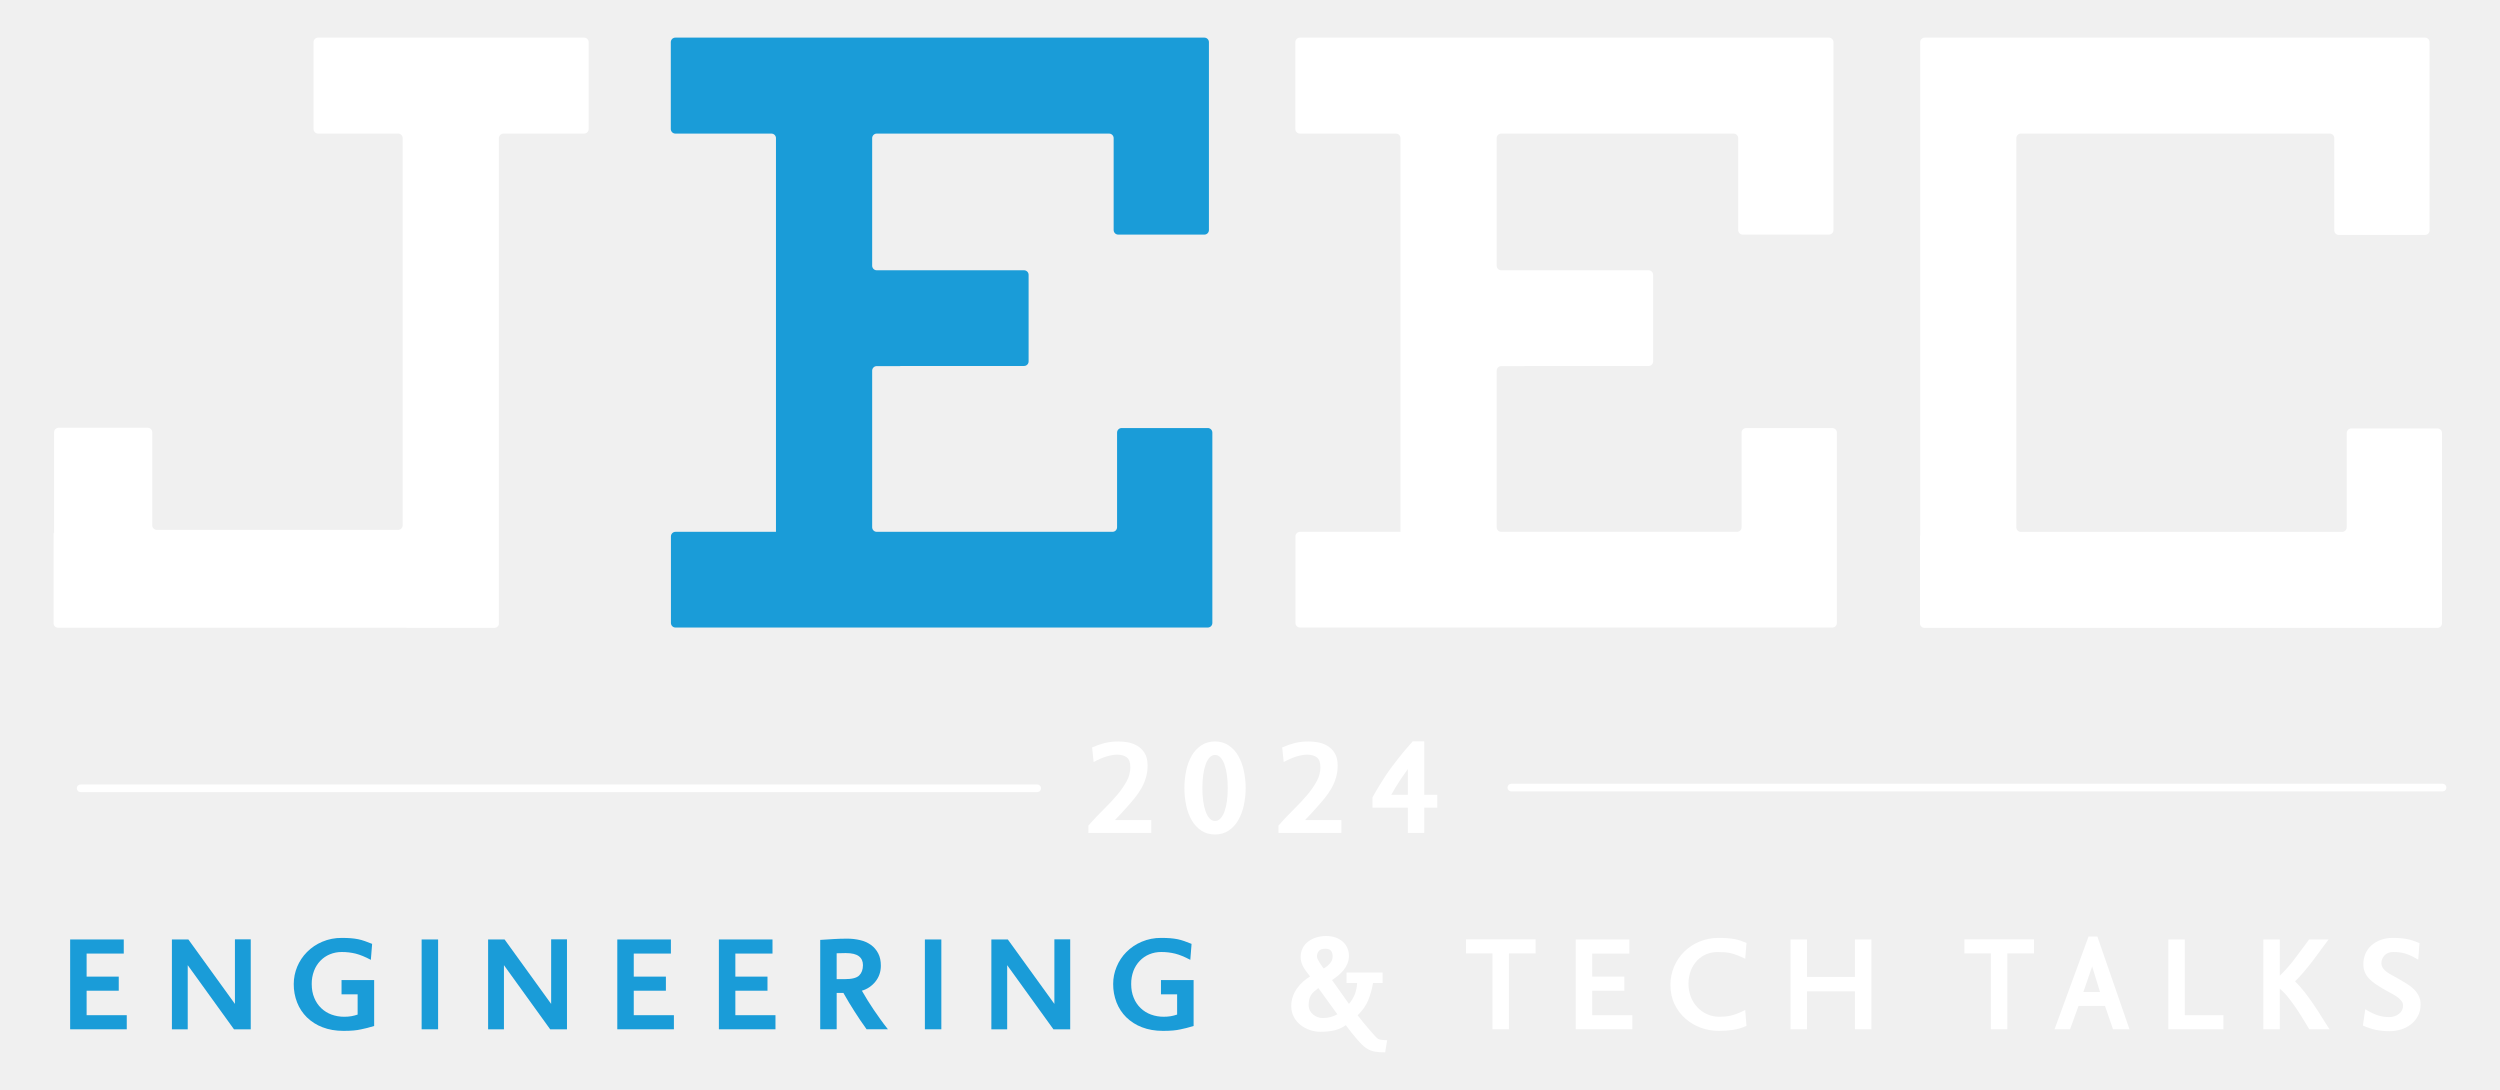
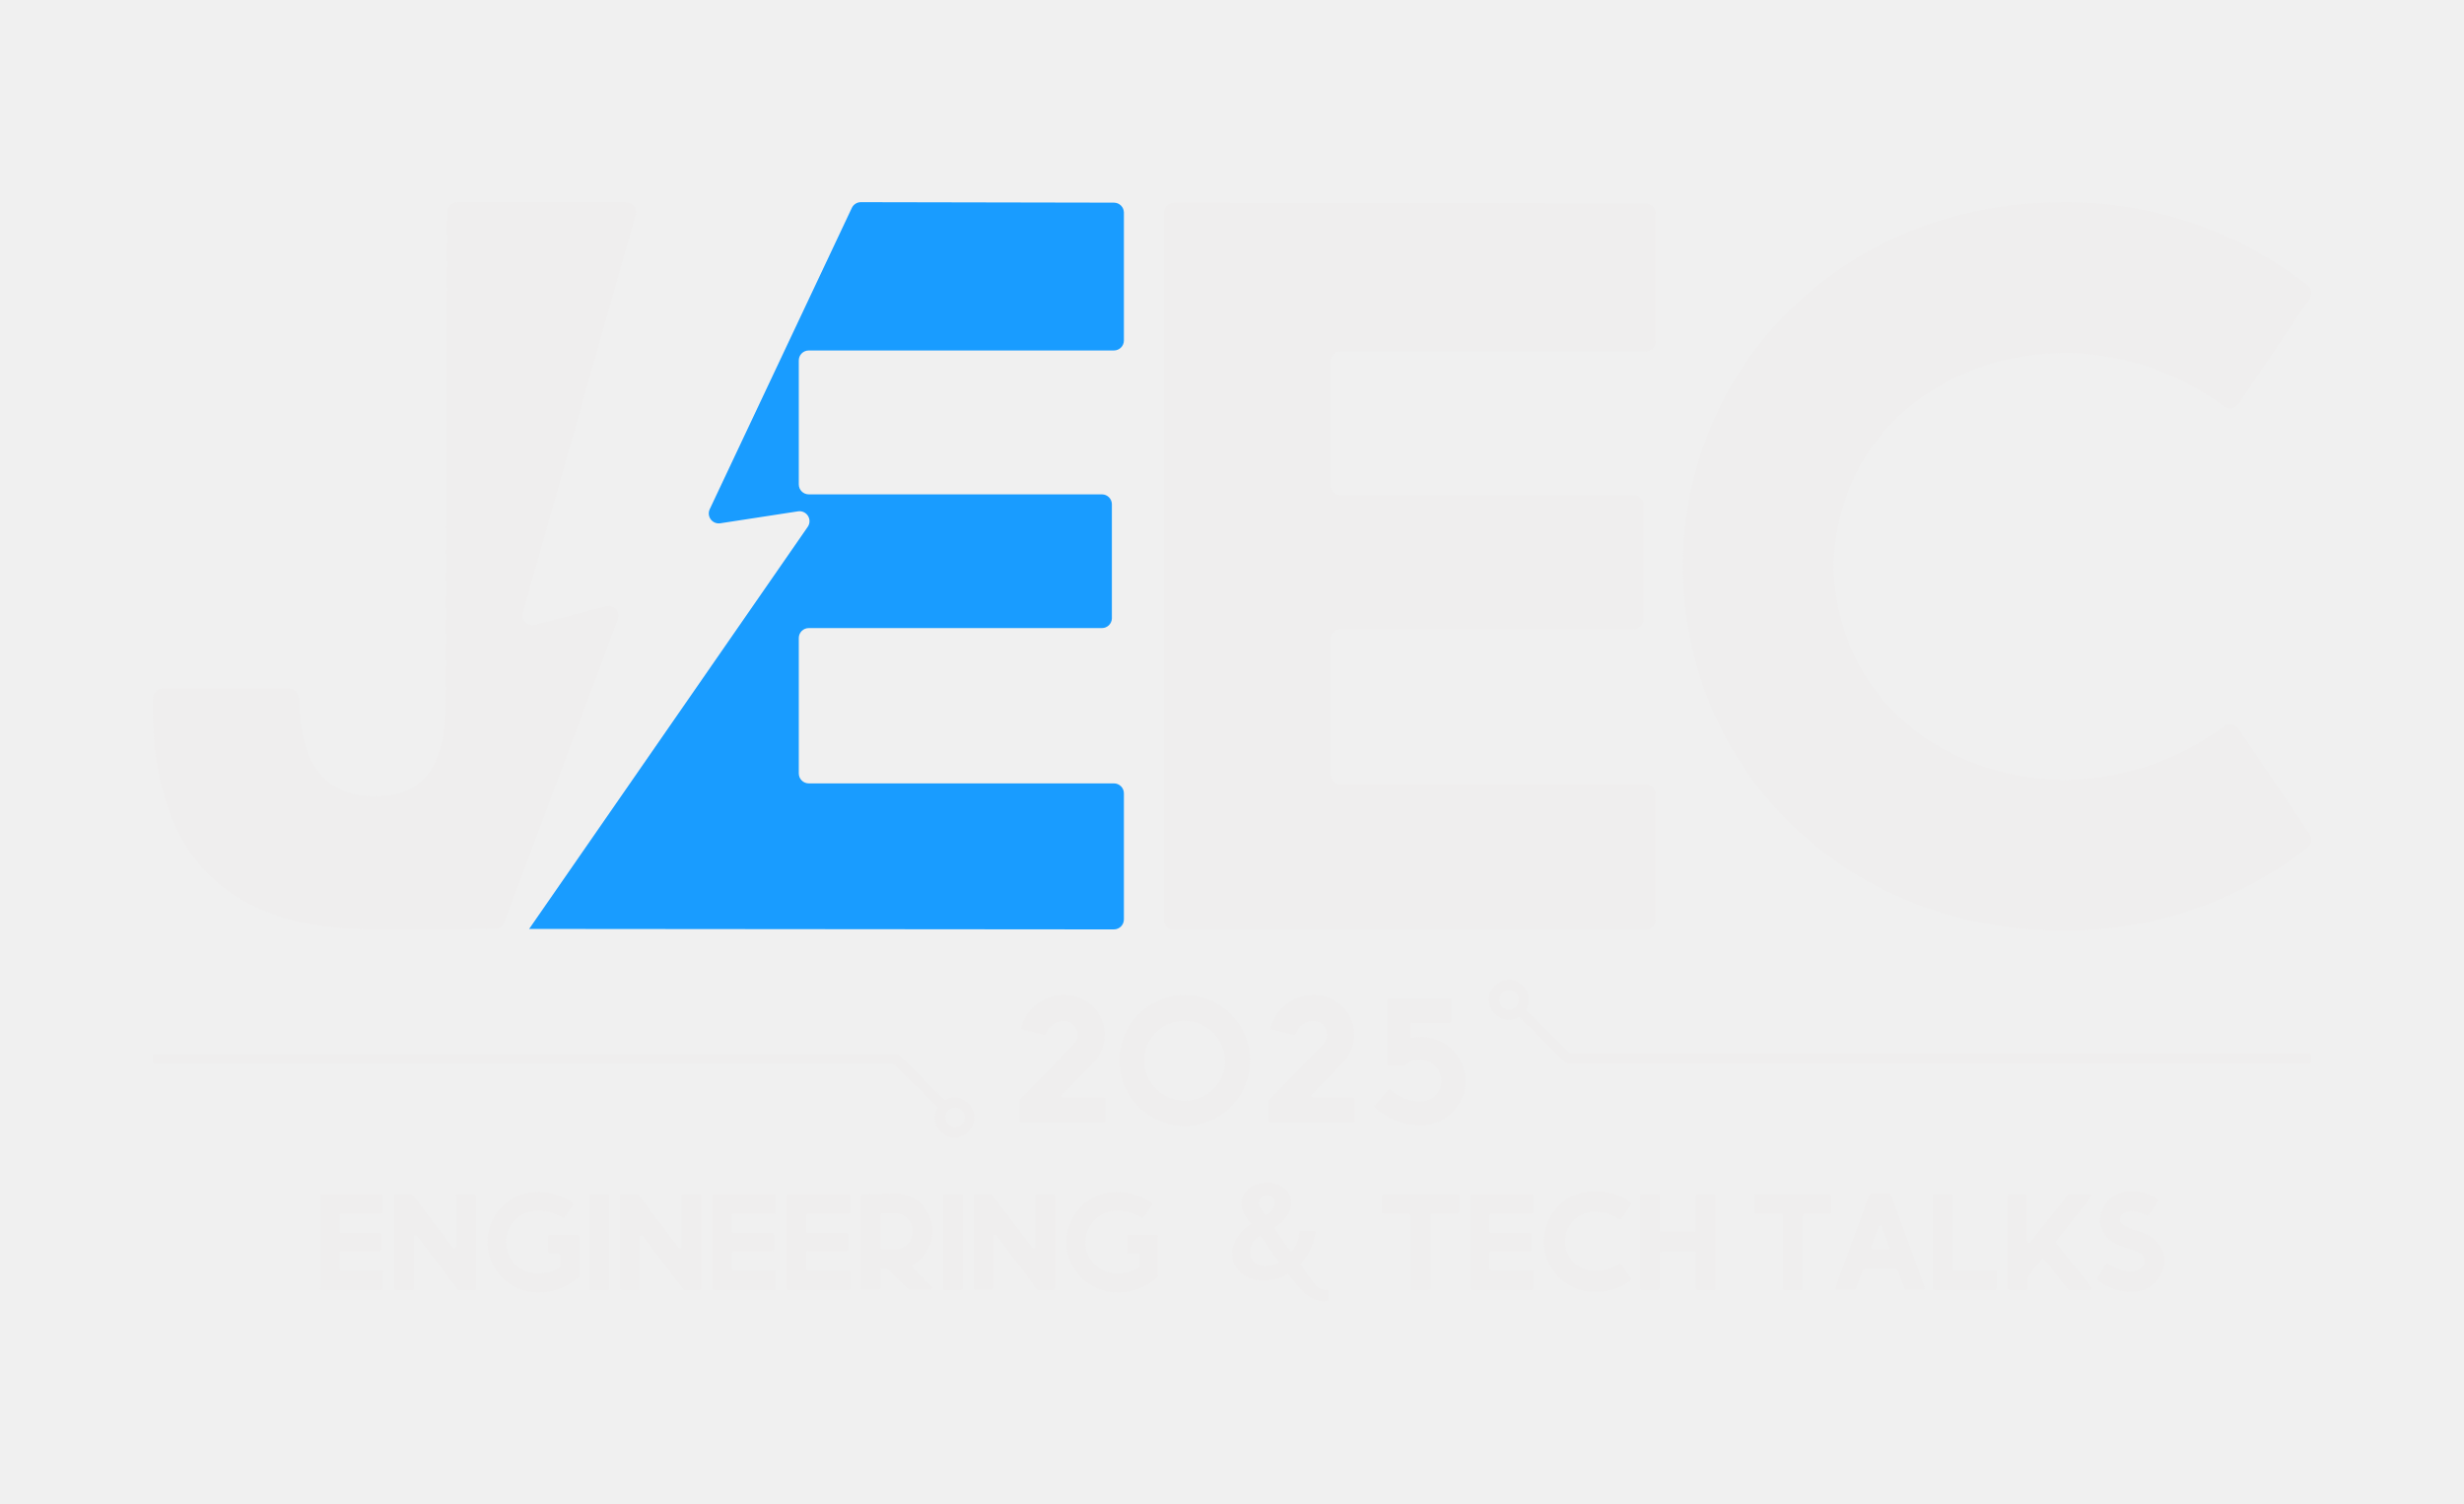
- <svg xmlns="http://www.w3.org/2000/svg" width="289" height="126" viewBox="0 0 289 126" fill="none">
-   <path d="M68.049 4.877V14.915C68.049 15.055 67.993 15.189 67.894 15.288C67.796 15.387 67.661 15.443 67.521 15.443H58.196C58.071 15.442 57.95 15.487 57.855 15.568C57.76 15.649 57.698 15.762 57.679 15.885C57.671 15.914 57.667 15.943 57.668 15.972V72.053C57.667 72.083 57.671 72.114 57.679 72.143C57.658 72.266 57.594 72.376 57.499 72.457C57.404 72.536 57.284 72.58 57.16 72.581H47.078C47.042 72.581 47.006 72.576 46.971 72.568H6.722C6.652 72.569 6.583 72.555 6.519 72.528C6.454 72.502 6.396 72.463 6.347 72.413C6.298 72.364 6.259 72.306 6.232 72.241C6.206 72.177 6.192 72.108 6.193 72.038V61.779C6.192 61.696 6.212 61.615 6.251 61.542V49.979C6.251 49.839 6.307 49.704 6.406 49.604C6.505 49.504 6.639 49.448 6.779 49.447H17.072C17.212 49.448 17.347 49.504 17.446 49.604C17.545 49.704 17.6 49.839 17.6 49.979V60.725C17.6 60.865 17.656 61 17.755 61.099C17.854 61.198 17.988 61.254 18.128 61.254H46.022C46.162 61.253 46.296 61.198 46.395 61.099C46.494 61 46.55 60.865 46.55 60.725V15.971C46.55 15.831 46.494 15.697 46.395 15.598C46.296 15.499 46.162 15.443 46.022 15.443H36.775C36.635 15.443 36.5 15.388 36.4 15.289C36.301 15.19 36.244 15.056 36.243 14.915V4.877C36.244 4.737 36.301 4.603 36.4 4.504C36.5 4.405 36.635 4.349 36.775 4.349H67.521C67.661 4.35 67.796 4.405 67.894 4.504C67.993 4.603 68.049 4.737 68.049 4.877Z" fill="white" />
-   <path d="M140.148 50.012V72.016C140.148 72.156 140.092 72.29 139.993 72.389C139.894 72.488 139.76 72.543 139.62 72.543H78.084C77.944 72.543 77.811 72.487 77.713 72.388C77.615 72.289 77.56 72.155 77.56 72.016V62.007C77.56 61.868 77.615 61.734 77.713 61.635C77.811 61.536 77.944 61.48 78.084 61.479H89.702V15.971C89.702 15.831 89.647 15.697 89.548 15.598C89.449 15.499 89.315 15.443 89.175 15.443H78.072C77.932 15.443 77.798 15.387 77.699 15.288C77.6 15.189 77.544 15.055 77.544 14.915V4.873C77.545 4.734 77.601 4.601 77.7 4.502C77.799 4.404 77.933 4.349 78.072 4.349H139.225C139.364 4.349 139.498 4.404 139.597 4.503C139.696 4.601 139.752 4.734 139.752 4.873V26.593C139.752 26.733 139.697 26.867 139.598 26.966C139.499 27.065 139.365 27.121 139.225 27.121H129.266C129.126 27.121 128.992 27.065 128.893 26.966C128.794 26.867 128.738 26.733 128.738 26.593V15.971C128.738 15.831 128.683 15.697 128.585 15.599C128.487 15.5 128.353 15.444 128.214 15.443H101.35C101.21 15.443 101.076 15.499 100.977 15.598C100.878 15.697 100.822 15.831 100.822 15.971V30.716C100.822 30.856 100.878 30.99 100.977 31.089C101.076 31.188 101.21 31.244 101.35 31.244H118.38C118.449 31.244 118.518 31.258 118.582 31.284C118.646 31.311 118.704 31.35 118.753 31.399C118.802 31.448 118.841 31.506 118.867 31.57C118.894 31.634 118.907 31.703 118.907 31.772V41.779C118.907 41.919 118.852 42.053 118.753 42.152C118.654 42.251 118.52 42.306 118.38 42.306H104.063V42.322H101.35C101.21 42.322 101.076 42.378 100.977 42.477C100.878 42.576 100.822 42.71 100.822 42.85V60.952C100.822 61.091 100.878 61.225 100.977 61.324C101.076 61.423 101.21 61.478 101.35 61.478H128.609C128.748 61.478 128.882 61.422 128.98 61.323C129.078 61.224 129.133 61.09 129.133 60.95V50.012C129.133 49.942 129.146 49.873 129.172 49.809C129.199 49.745 129.237 49.687 129.286 49.637C129.335 49.588 129.393 49.549 129.457 49.522C129.521 49.495 129.59 49.482 129.659 49.481H139.619C139.689 49.481 139.758 49.495 139.822 49.522C139.886 49.548 139.945 49.587 139.994 49.636C140.043 49.686 140.082 49.744 140.108 49.809C140.135 49.873 140.148 49.942 140.148 50.012Z" fill="#1A9CD8" />
-   <path d="M212.343 50.012V72.016C212.343 72.156 212.287 72.29 212.188 72.389C212.089 72.488 211.955 72.543 211.815 72.543H150.279C150.139 72.543 150.006 72.487 149.908 72.388C149.81 72.289 149.755 72.155 149.755 72.016V62.007C149.755 61.868 149.81 61.734 149.908 61.635C150.006 61.536 150.139 61.48 150.279 61.479H161.897V15.971C161.897 15.901 161.884 15.833 161.857 15.769C161.831 15.705 161.792 15.647 161.743 15.598C161.694 15.549 161.636 15.51 161.572 15.483C161.508 15.457 161.439 15.443 161.37 15.443H150.267C150.127 15.443 149.993 15.387 149.894 15.288C149.795 15.189 149.739 15.055 149.739 14.915V4.873C149.74 4.734 149.796 4.601 149.895 4.502C149.994 4.404 150.128 4.349 150.267 4.349H211.42C211.559 4.349 211.693 4.404 211.792 4.502C211.891 4.601 211.947 4.734 211.948 4.873V26.593C211.948 26.733 211.892 26.867 211.793 26.966C211.694 27.065 211.56 27.121 211.42 27.121H201.461C201.321 27.121 201.187 27.065 201.088 26.966C200.989 26.867 200.933 26.733 200.933 26.593V15.971C200.933 15.831 200.878 15.697 200.78 15.599C200.682 15.5 200.549 15.444 200.409 15.443H173.543C173.474 15.443 173.406 15.457 173.342 15.483C173.278 15.51 173.219 15.549 173.17 15.598C173.121 15.647 173.083 15.705 173.056 15.769C173.03 15.833 173.016 15.901 173.016 15.971V30.716C173.016 30.856 173.071 30.99 173.17 31.089C173.269 31.188 173.403 31.244 173.543 31.244H190.573C190.713 31.244 190.848 31.3 190.947 31.399C191.046 31.498 191.101 31.632 191.101 31.772V41.779C191.101 41.919 191.046 42.053 190.946 42.152C190.847 42.251 190.713 42.306 190.573 42.306H176.258V42.322H173.543C173.474 42.322 173.405 42.336 173.341 42.362C173.277 42.389 173.219 42.428 173.17 42.477C173.121 42.526 173.082 42.584 173.056 42.648C173.029 42.712 173.016 42.781 173.016 42.85V60.952C173.016 61.092 173.071 61.226 173.17 61.325C173.269 61.424 173.403 61.48 173.543 61.48H200.802C200.942 61.479 201.075 61.423 201.173 61.324C201.271 61.225 201.326 61.091 201.326 60.952V50.012C201.326 49.871 201.382 49.737 201.481 49.638C201.58 49.539 201.714 49.484 201.854 49.484H211.814C211.883 49.483 211.952 49.497 212.016 49.523C212.08 49.55 212.139 49.589 212.188 49.638C212.237 49.687 212.276 49.745 212.303 49.809C212.329 49.873 212.343 49.942 212.343 50.012Z" fill="white" />
-   <path d="M282.296 50.055V72.059C282.295 72.197 282.24 72.33 282.142 72.428C282.044 72.527 281.911 72.582 281.772 72.583H222.474C222.335 72.582 222.202 72.527 222.104 72.428C222.006 72.33 221.951 72.198 221.95 72.059V62.013C221.95 61.965 221.958 61.917 221.974 61.871V12.943C221.973 12.931 221.974 12.919 221.977 12.907V4.873C221.978 4.735 222.034 4.602 222.132 4.504C222.23 4.406 222.363 4.35 222.502 4.349H280.334C280.473 4.35 280.606 4.406 280.704 4.504C280.802 4.602 280.858 4.735 280.858 4.873V26.635C280.858 26.774 280.802 26.907 280.704 27.005C280.606 27.103 280.473 27.158 280.334 27.159H270.366C270.227 27.158 270.095 27.103 269.996 27.005C269.898 26.906 269.843 26.773 269.842 26.635V15.964C269.842 15.826 269.786 15.693 269.688 15.595C269.59 15.497 269.457 15.441 269.318 15.441H233.612C233.473 15.441 233.34 15.497 233.242 15.595C233.144 15.693 233.088 15.826 233.088 15.964V60.961C233.088 61.1 233.144 61.233 233.242 61.331C233.34 61.429 233.473 61.484 233.612 61.485H270.756C270.895 61.484 271.028 61.429 271.126 61.331C271.224 61.233 271.28 61.1 271.281 60.961V50.055C271.281 49.986 271.294 49.918 271.32 49.854C271.347 49.791 271.385 49.733 271.434 49.684C271.482 49.635 271.54 49.597 271.604 49.571C271.667 49.544 271.735 49.531 271.804 49.531H281.772C281.841 49.531 281.909 49.544 281.973 49.571C282.036 49.597 282.094 49.635 282.143 49.684C282.191 49.733 282.23 49.791 282.256 49.854C282.282 49.918 282.296 49.986 282.296 50.055Z" fill="white" />
-   <path d="M14.653 117.356V118.987H8.109V108.602H14.306V110.233H10.012V112.897H13.727V114.527H10.012V117.356H14.653Z" fill="#1A9CD8" />
-   <path d="M28.986 108.586V118.987H27.048L21.701 111.573V118.987H19.873V108.602H21.776L27.158 116.052V108.586H28.986Z" fill="#1A9CD8" />
-   <path d="M43.252 113.298V118.605C42.913 118.704 42.644 118.779 42.437 118.834C42.229 118.89 42.007 118.94 41.763 118.988C41.477 119.053 41.188 119.098 40.896 119.122C40.569 119.153 40.177 119.169 39.718 119.169C38.812 119.169 38.001 119.03 37.285 118.751C36.608 118.497 35.991 118.105 35.472 117.601C34.979 117.113 34.594 116.527 34.344 115.88C34.081 115.202 33.95 114.48 33.957 113.753C33.96 112.366 34.511 111.037 35.49 110.054C35.992 109.547 36.589 109.145 37.247 108.868C37.959 108.566 38.726 108.414 39.5 108.423C39.902 108.423 40.252 108.434 40.56 108.458C40.847 108.48 41.132 108.52 41.415 108.576C41.675 108.631 41.932 108.704 42.183 108.793C42.439 108.884 42.715 108.99 43.018 109.112L42.87 110.96C42.216 110.609 41.633 110.373 41.121 110.241C40.596 110.114 40.057 110.05 39.517 110.052C39.044 110.047 38.576 110.137 38.138 110.316C37.721 110.487 37.344 110.743 37.032 111.068C36.71 111.403 36.461 111.8 36.3 112.235C36.117 112.719 36.028 113.234 36.035 113.751C36.035 114.354 36.134 114.89 36.335 115.362C36.513 115.805 36.782 116.205 37.125 116.536C37.468 116.867 37.877 117.122 38.326 117.285C38.793 117.454 39.286 117.54 39.784 117.537C40.059 117.54 40.335 117.519 40.607 117.474C40.857 117.43 41.103 117.367 41.343 117.285V114.945H39.482V113.298H43.252Z" fill="#1A9CD8" />
-   <path d="M50.644 108.602H48.74V118.987H50.644V108.602Z" fill="#1A9CD8" />
-   <path d="M65.543 108.586V118.987H63.601L58.255 111.573V118.987H56.426V108.602H58.33L63.712 116.052V108.586H65.543Z" fill="#1A9CD8" />
-   <path d="M77.902 117.356V118.987H71.359V108.602H77.556V110.233H73.262V112.897H76.977V114.527H73.262V117.356H77.902Z" fill="#1A9CD8" />
-   <path d="M89.644 117.356V118.987H83.103V108.602H89.301V110.233H85.006V112.897H88.721V114.527H85.006V117.356H89.644Z" fill="#1A9CD8" />
-   <path d="M101.737 117.781C101.469 117.415 101.221 117.052 100.984 116.702C100.748 116.351 100.519 116.005 100.303 115.651C100.086 115.298 99.86 114.927 99.633 114.525C100.258 114.344 100.809 113.97 101.209 113.458C101.623 112.937 101.827 112.327 101.827 111.626C101.827 111.073 101.725 110.597 101.516 110.204C101.318 109.821 101.035 109.489 100.687 109.234C100.314 108.971 99.892 108.783 99.446 108.682C98.944 108.564 98.43 108.505 97.914 108.508C97.393 108.508 96.877 108.524 96.365 108.555C95.85 108.583 95.334 108.618 94.817 108.654V118.983H96.72V114.781H97.495C97.739 115.203 97.96 115.585 98.165 115.931C98.37 116.278 98.578 116.609 98.791 116.936C99.004 117.263 99.216 117.59 99.433 117.917C99.65 118.244 99.902 118.598 100.178 118.985H102.644C102.302 118.553 101.999 118.152 101.737 117.781ZM99.326 112.762C99.034 113.046 98.486 113.188 97.675 113.188H96.718V110.198L97.658 110.178H97.803C98.477 110.178 98.974 110.3 99.289 110.541C99.604 110.781 99.758 111.127 99.758 111.573C99.757 112.081 99.611 112.479 99.323 112.762H99.326Z" fill="#1A9CD8" />
-   <path d="M108.819 108.602H106.916V118.987H108.819V108.602Z" fill="#1A9CD8" />
-   <path d="M123.715 108.586V118.987H121.776L116.43 111.573V118.987H114.602V108.602H116.505L121.886 116.052V108.586H123.715Z" fill="#1A9CD8" />
-   <path d="M137.981 113.298V118.605C137.642 118.704 137.373 118.779 137.165 118.834C136.958 118.89 136.736 118.94 136.492 118.988C136.206 119.053 135.917 119.098 135.625 119.122C135.298 119.153 134.906 119.169 134.447 119.169C133.541 119.169 132.73 119.03 132.014 118.751C131.337 118.497 130.72 118.105 130.201 117.601C129.707 117.113 129.322 116.527 129.071 115.88C128.808 115.202 128.677 114.48 128.683 113.752C128.681 113.068 128.816 112.39 129.082 111.759C129.343 111.122 129.727 110.542 130.212 110.053C130.717 109.548 131.315 109.145 131.973 108.867C132.686 108.565 133.453 108.414 134.227 108.422C134.628 108.422 134.979 108.434 135.286 108.458C135.573 108.48 135.859 108.519 136.141 108.576C136.402 108.631 136.659 108.703 136.91 108.793C137.166 108.883 137.442 108.989 137.745 109.112L137.599 110.959C136.945 110.609 136.362 110.372 135.85 110.241C135.325 110.113 134.787 110.05 134.246 110.052C133.774 110.047 133.305 110.136 132.867 110.315C132.45 110.486 132.074 110.742 131.762 111.068C131.44 111.403 131.189 111.8 131.025 112.234C130.846 112.719 130.758 113.234 130.765 113.751C130.765 114.353 130.863 114.889 131.064 115.362C131.242 115.805 131.512 116.205 131.856 116.536C132.199 116.867 132.609 117.122 133.058 117.284C133.525 117.454 134.019 117.539 134.516 117.536C134.791 117.539 135.067 117.518 135.339 117.473C135.589 117.429 135.835 117.366 136.075 117.284V114.944H134.208V113.297L137.981 113.298Z" fill="#1A9CD8" />
-   <path d="M160.125 121.65C159.884 121.65 159.666 121.644 159.473 121.632C159.294 121.622 159.115 121.6 158.939 121.569C158.778 121.539 158.621 121.497 158.467 121.442C158.298 121.379 158.137 121.296 157.987 121.197C157.799 121.078 157.626 120.939 157.47 120.78C157.271 120.587 157.065 120.366 156.854 120.117C156.643 119.868 156.426 119.606 156.202 119.329C155.978 119.051 155.77 118.779 155.576 118.513C155.154 118.811 154.677 119.02 154.172 119.13C153.668 119.229 153.155 119.277 152.64 119.274C152.221 119.275 151.804 119.204 151.408 119.066C151.018 118.932 150.653 118.733 150.33 118.477C150.01 118.224 149.747 117.906 149.56 117.543C149.363 117.16 149.263 116.733 149.27 116.302C149.266 115.916 149.33 115.533 149.46 115.17C149.58 114.838 149.745 114.524 149.949 114.237C150.149 113.958 150.38 113.702 150.638 113.475C150.889 113.253 151.159 113.052 151.444 112.877C151.252 112.635 151.089 112.421 150.956 112.234C150.831 112.061 150.719 111.879 150.62 111.691C150.534 111.527 150.467 111.353 150.42 111.174C150.377 110.996 150.356 110.813 150.357 110.63C150.351 110.272 150.431 109.918 150.592 109.598C150.747 109.299 150.967 109.038 151.236 108.836C151.52 108.625 151.838 108.466 152.176 108.365C152.538 108.256 152.913 108.201 153.291 108.202C153.673 108.196 154.053 108.257 154.414 108.383C154.722 108.493 155.005 108.662 155.248 108.881C155.472 109.084 155.648 109.335 155.765 109.614C155.879 109.89 155.937 110.186 155.937 110.484C155.94 110.795 155.881 111.102 155.765 111.39C155.652 111.665 155.499 111.921 155.311 112.151C155.122 112.383 154.909 112.596 154.677 112.785C154.455 112.969 154.222 113.138 153.98 113.293L155.937 116.047C156.226 115.713 156.459 115.334 156.626 114.924C156.778 114.511 156.864 114.077 156.88 113.637H155.663V112.421H159.832V113.637H158.726C158.608 114.32 158.42 114.988 158.164 115.631C157.922 116.223 157.516 116.803 156.948 117.37C157.129 117.612 157.343 117.884 157.591 118.186C157.838 118.488 158.08 118.775 158.315 119.047C158.552 119.318 158.76 119.553 158.941 119.753C159.121 119.953 159.248 120.071 159.322 120.106C159.415 120.144 159.512 120.172 159.612 120.188C159.857 120.228 160.106 120.249 160.355 120.251L160.125 121.65ZM152.405 114.222C152.212 114.367 152.046 114.499 151.908 114.62C151.774 114.735 151.658 114.87 151.564 115.019C151.469 115.173 151.399 115.341 151.355 115.517C151.303 115.734 151.279 115.957 151.282 116.18C151.279 116.396 151.326 116.61 151.418 116.805C151.506 116.988 151.633 117.149 151.79 117.276C151.946 117.402 152.12 117.503 152.306 117.575C152.494 117.648 152.694 117.686 152.896 117.686C153.492 117.694 154.08 117.544 154.599 117.251L152.405 114.222ZM154.054 110.561C154.054 110.284 153.991 110.066 153.864 109.909C153.737 109.751 153.516 109.673 153.2 109.673C152.85 109.673 152.602 109.761 152.458 109.936C152.31 110.117 152.233 110.346 152.241 110.579C152.248 110.69 152.278 110.798 152.331 110.896C152.395 111.031 152.468 111.161 152.549 111.286C152.633 111.419 152.717 111.546 152.802 111.666C152.886 111.788 152.959 111.884 153.02 111.957C153.291 111.807 153.533 111.611 153.736 111.377C153.94 111.154 154.054 110.863 154.054 110.56V110.561Z" fill="white" />
-   <path d="M174.436 110.216V118.986H172.533V110.216H169.47V108.583H177.516V110.213L174.436 110.216Z" fill="white" />
-   <path d="M182.156 118.986V108.603H188.354V110.234H184.059V112.898H187.774V114.529H184.059V117.356H188.699V118.986H182.156Z" fill="white" />
-   <path d="M201.893 118.589C201.409 118.812 200.897 118.968 200.37 119.052C199.8 119.135 199.225 119.174 198.649 119.169C197.966 119.168 197.288 119.049 196.646 118.816C195.995 118.585 195.393 118.235 194.869 117.783C194.336 117.319 193.901 116.752 193.592 116.116C193.266 115.458 193.103 114.699 193.103 113.841C193.098 113.116 193.243 112.397 193.529 111.731C193.803 111.086 194.2 110.501 194.698 110.009C195.206 109.511 195.807 109.116 196.467 108.848C197.171 108.56 197.926 108.415 198.687 108.422C199.086 108.422 199.43 108.434 199.72 108.459C200.01 108.483 200.273 108.516 200.508 108.558C200.738 108.599 200.966 108.657 201.188 108.73C201.406 108.803 201.641 108.893 201.895 109.002L201.749 110.832C201.424 110.675 201.131 110.546 200.871 110.445C200.626 110.348 200.375 110.266 200.119 110.201C199.878 110.141 199.632 110.101 199.385 110.083C199.137 110.065 198.862 110.056 198.56 110.056C198.122 110.053 197.688 110.134 197.281 110.296C196.879 110.458 196.515 110.701 196.212 111.012C195.891 111.347 195.638 111.741 195.469 112.173C195.094 113.169 195.094 114.267 195.469 115.262C195.645 115.71 195.906 116.12 196.239 116.468C196.561 116.803 196.946 117.07 197.372 117.256C197.809 117.445 198.282 117.541 198.758 117.537C198.987 117.537 199.211 117.528 199.429 117.51C199.655 117.49 199.879 117.453 200.1 117.399C200.352 117.338 200.601 117.259 200.843 117.164C201.108 117.061 201.41 116.925 201.748 116.756L201.893 118.589Z" fill="white" />
-   <path d="M214.433 118.986V114.601H208.888V118.986H206.985V108.603H208.888V112.934H214.433V108.603H216.336V118.986H214.433Z" fill="white" />
-   <path d="M232.049 110.216V118.986H230.146V110.216H227.084V108.583H235.13V110.213L232.049 110.216Z" fill="white" />
-   <path d="M244.264 118.986L243.339 116.287H240.277L239.298 118.986H237.504L241.437 108.261H242.455L246.17 118.986H244.264ZM241.854 111.72L240.839 114.673H242.76L241.854 111.72Z" fill="white" />
-   <path d="M250.662 118.986V108.603H252.565V117.356H257.023V118.986H250.662Z" fill="white" />
-   <path d="M266.954 118.986C266.797 118.733 266.594 118.398 266.346 117.981C266.097 117.563 265.823 117.129 265.521 116.676C265.219 116.223 264.898 115.782 264.56 115.353C264.261 114.965 263.921 114.61 263.546 114.293V118.986H261.643V108.603H263.546V112.789C264.203 112.155 264.807 111.467 265.349 110.732C265.899 109.989 266.427 109.279 266.935 108.603H269.182C268.928 108.929 268.65 109.304 268.348 109.726C268.047 110.149 267.728 110.581 267.391 111.022C267.053 111.465 266.706 111.896 266.349 112.318C266.021 112.71 265.673 113.085 265.307 113.441C265.711 113.837 266.086 114.261 266.43 114.709C266.805 115.193 267.165 115.691 267.509 116.202C267.854 116.713 268.177 117.215 268.478 117.706C268.78 118.195 269.052 118.621 269.294 118.984L266.954 118.986Z" fill="white" />
-   <path d="M279.822 116.105C279.822 116.625 279.716 117.078 279.504 117.464C279.301 117.842 279.02 118.172 278.68 118.433C278.338 118.695 277.951 118.892 277.538 119.014C277.127 119.139 276.699 119.203 276.269 119.204C275.734 119.209 275.2 119.161 274.674 119.059C274.15 118.945 273.64 118.775 273.152 118.552L273.424 116.667C273.726 116.848 273.995 116.996 274.23 117.109C274.447 117.217 274.671 117.307 274.901 117.381C275.105 117.446 275.314 117.494 275.526 117.526C275.748 117.558 275.972 117.573 276.197 117.572C276.603 117.581 277 117.45 277.32 117.199C277.469 117.09 277.59 116.947 277.672 116.781C277.754 116.616 277.795 116.433 277.792 116.249C277.793 116.048 277.726 115.853 277.602 115.696C277.454 115.514 277.28 115.355 277.085 115.225C276.847 115.062 276.599 114.914 276.342 114.782C276.066 114.638 275.78 114.481 275.49 114.311C275.127 114.094 274.807 113.888 274.529 113.695C274.267 113.515 274.027 113.306 273.814 113.07C273.406 112.63 273.187 112.048 273.205 111.448C273.202 111.04 273.282 110.637 273.441 110.261C273.596 109.896 273.828 109.568 274.121 109.301C274.435 109.018 274.801 108.799 275.199 108.657C275.652 108.495 276.131 108.415 276.612 108.422C276.95 108.422 277.252 108.434 277.519 108.458C277.784 108.482 278.032 108.513 278.262 108.558C278.493 108.6 278.72 108.661 278.941 108.739C279.165 108.818 279.415 108.911 279.693 109.02L279.548 110.941C279.222 110.747 278.935 110.593 278.688 110.479C278.462 110.372 278.229 110.284 277.99 110.216C277.782 110.157 277.57 110.115 277.356 110.089C277.133 110.064 276.909 110.052 276.685 110.053C276.226 110.053 275.879 110.185 275.643 110.451C275.417 110.692 275.291 111.009 275.29 111.339C275.288 111.551 275.354 111.757 275.479 111.928C275.61 112.107 275.769 112.263 275.951 112.39C276.142 112.525 276.342 112.646 276.549 112.753C276.761 112.863 276.957 112.972 277.138 113.079L277.428 113.245C277.718 113.414 278.008 113.589 278.298 113.77C278.577 113.943 278.835 114.147 279.068 114.378C279.29 114.6 279.474 114.857 279.612 115.14C279.755 115.441 279.827 115.771 279.822 116.105Z" fill="white" />
-   <path d="M9.318 91.569C9.201 91.569 9.089 91.523 9.006 91.44C8.923 91.357 8.876 91.244 8.876 91.127C8.876 91.01 8.923 90.897 9.006 90.814C9.089 90.731 9.201 90.685 9.318 90.685H119.897C120.014 90.685 120.127 90.731 120.21 90.814C120.293 90.897 120.339 91.01 120.339 91.127C120.339 91.244 120.293 91.357 120.21 91.44C120.127 91.523 120.014 91.569 119.897 91.569H9.318Z" fill="white" />
-   <path d="M174.709 91.487C174.592 91.487 174.479 91.441 174.396 91.358C174.313 91.275 174.267 91.162 174.267 91.045C174.267 90.928 174.313 90.815 174.396 90.732C174.479 90.649 174.592 90.603 174.709 90.603H282.362C282.479 90.603 282.592 90.649 282.675 90.732C282.758 90.815 282.805 90.928 282.805 91.045C282.805 91.162 282.758 91.275 282.675 91.358C282.592 91.441 282.479 91.487 282.362 91.487H174.709Z" fill="white" />
-   <path d="M125.817 96.286V95.433C126.404 94.77 126.987 94.153 127.567 93.584C128.147 93.014 128.672 92.452 129.141 91.897C129.562 91.404 129.933 90.869 130.247 90.302C130.52 89.807 130.664 89.252 130.667 88.688C130.667 88.144 130.53 87.766 130.257 87.554C129.983 87.343 129.605 87.237 129.123 87.237C128.81 87.237 128.428 87.3 127.979 87.427C127.529 87.554 127.011 87.775 126.425 88.091L126.248 86.404C126.716 86.196 127.2 86.026 127.695 85.896C128.233 85.768 128.785 85.707 129.338 85.715C129.688 85.719 130.038 85.752 130.383 85.815C130.766 85.881 131.134 86.016 131.469 86.214C131.816 86.422 132.108 86.712 132.319 87.057C132.547 87.42 132.661 87.897 132.661 88.49C132.665 88.968 132.599 89.445 132.465 89.904C132.337 90.334 132.16 90.748 131.937 91.138C131.708 91.536 131.446 91.915 131.156 92.271C130.856 92.639 130.536 93.011 130.197 93.386C130.002 93.603 129.797 93.83 129.582 94.066C129.367 94.302 129.135 94.546 128.885 94.799H133.087V96.286H125.817Z" fill="white" />
-   <path d="M143.999 91.099C144 91.773 143.928 92.445 143.784 93.103C143.657 93.704 143.44 94.282 143.138 94.817C142.867 95.296 142.488 95.705 142.033 96.014C141.583 96.316 141.058 96.467 140.459 96.467C139.846 96.467 139.315 96.316 138.865 96.014C138.409 95.705 138.031 95.296 137.76 94.817C137.458 94.283 137.244 93.704 137.124 93.103C136.986 92.444 136.917 91.772 136.919 91.099C136.917 90.423 136.986 89.749 137.124 89.086C137.243 88.482 137.457 87.9 137.76 87.364C138.031 86.885 138.41 86.475 138.865 86.167C139.315 85.865 139.846 85.714 140.459 85.713C141.058 85.713 141.583 85.864 142.033 86.167C142.488 86.475 142.867 86.885 143.138 87.364C143.441 87.901 143.658 88.482 143.784 89.086C143.928 89.748 144 90.422 143.999 91.099ZM141.926 91.099C141.929 90.59 141.896 90.081 141.829 89.576C141.777 89.162 141.682 88.754 141.545 88.36C141.421 88.022 141.268 87.756 141.085 87.562C140.903 87.369 140.695 87.272 140.46 87.272C140.226 87.272 140.017 87.369 139.834 87.562C139.651 87.756 139.498 88.022 139.375 88.36C139.238 88.754 139.143 89.162 139.092 89.576C139.024 90.081 138.992 90.59 138.994 91.099C138.991 91.606 139.024 92.112 139.092 92.614C139.144 93.024 139.239 93.429 139.375 93.819C139.498 94.158 139.651 94.424 139.834 94.617C140.017 94.811 140.226 94.907 140.46 94.907C140.695 94.907 140.903 94.811 141.085 94.617C141.268 94.424 141.422 94.158 141.547 93.821C141.684 93.43 141.779 93.026 141.831 92.615C141.898 92.113 141.93 91.606 141.926 91.099Z" fill="white" />
-   <path d="M147.791 96.286V95.433C148.377 94.77 148.96 94.153 149.541 93.584C150.121 93.014 150.645 92.452 151.113 91.897C151.534 91.404 151.905 90.869 152.218 90.302C152.492 89.808 152.637 89.252 152.639 88.688C152.639 88.144 152.502 87.766 152.228 87.554C151.955 87.343 151.577 87.237 151.094 87.237C150.781 87.237 150.4 87.3 149.951 87.427C149.502 87.554 148.984 87.775 148.397 88.091L148.221 86.404C148.688 86.196 149.172 86.026 149.667 85.896C150.205 85.768 150.757 85.707 151.309 85.715C151.66 85.719 152.01 85.752 152.356 85.815C152.738 85.881 153.106 86.016 153.44 86.214C153.788 86.422 154.08 86.712 154.291 87.057C154.519 87.42 154.633 87.897 154.633 88.49C154.637 88.968 154.571 89.445 154.437 89.904C154.309 90.334 154.132 90.748 153.91 91.138C153.68 91.536 153.418 91.915 153.127 92.271C152.828 92.639 152.509 93.011 152.17 93.386C151.974 93.603 151.769 93.83 151.554 94.066C151.339 94.302 151.108 94.547 150.86 94.8H155.062V96.287L147.791 96.286Z" fill="white" />
-   <path d="M164.643 93.366V96.286H162.747V93.366H158.661V92.169C158.752 92 158.875 91.782 159.032 91.516L159.579 90.609C159.775 90.283 159.99 89.945 160.225 89.594C160.459 89.244 160.7 88.905 160.948 88.579C161.521 87.817 162.003 87.206 162.394 86.747C162.785 86.288 163.092 85.938 163.313 85.697H164.643V91.88H166.148V93.367L164.643 93.366ZM162.747 88.905C162.395 89.389 162.059 89.876 161.74 90.365C161.42 90.855 161.117 91.359 160.831 91.879H162.747V88.905Z" fill="white" />
+ <svg xmlns="http://www.w3.org/2000/svg" viewBox="0 0 358.56 218.77">
+   <defs>
+     <style>.cls-1{fill:#efeeee;}.cls-2{fill:#199cff;isolation:isolate;}</style>
+   </defs>
+   <g id="Date_dark">
+     <path class="cls-1" d="M91.1,29.42H66.53a1.45,1.45,0,0,0-1.45,1.45l-.17,68.8c0,6.85-.1,16.22-10.32,16.22-9.48,0-10.93-8-11.08-14.29a1.45,1.45,0,0,0-1.45-1.41H23.7a1.47,1.47,0,0,0-1.46,1.47c-.27,18.87,7.07,33.61,32.16,33.59,2.24,0,12.74,0,17.64-.05a1.46,1.46,0,0,0,1.33-.95L89.9,90.14a1.45,1.45,0,0,0-1.73-1.91L77.86,90.94a1.45,1.45,0,0,1-1.77-1.8L92.5,31.27A1.46,1.46,0,0,0,91.1,29.42Z" />
+     <path class="cls-2" d="M162.09,135.25a1.46,1.46,0,0,0,1.46-1.46v-18.3A1.45,1.45,0,0,0,162.1,114H117.69a1.45,1.45,0,0,1-1.45-1.45V92.85a1.45,1.45,0,0,1,1.45-1.45h42.66A1.45,1.45,0,0,0,161.8,90V73.39a1.45,1.45,0,0,0-1.45-1.45H117.69a1.45,1.45,0,0,1-1.45-1.45v-18A1.45,1.45,0,0,1,117.69,51H162.1a1.45,1.45,0,0,0,1.45-1.45V30.94a1.45,1.45,0,0,0-1.45-1.45l-36.83-.07a1.46,1.46,0,0,0-1.31.83L103.28,74.1a1.45,1.45,0,0,0,1.53,2.05l11.32-1.74a1.45,1.45,0,0,1,1.41,2.26L77,135.18" />
+     <path class="cls-1" d="M336.08,43.48,325.74,58.8a1.46,1.46,0,0,1-2.06.36,39.84,39.84,0,0,0-23.39-7.82c-16.64.22-32.76,10.95-33.5,31v.16c.74,20,16.86,30.78,33.5,31a39.91,39.91,0,0,0,23.39-7.82,1.44,1.44,0,0,1,2.05.35l10.35,15.33a1.45,1.45,0,0,1-.3,2,57.15,57.15,0,0,1-35.53,12.07c-32.44,0-55.35-24.25-55.35-53s22.91-53,55.35-53a57.09,57.09,0,0,1,35.53,12.07A1.45,1.45,0,0,1,336.08,43.48Z" />
+     <path class="cls-1" d="M240.93,49.69V31.05a1.45,1.45,0,0,0-1.45-1.45l-68.64-.1A1.45,1.45,0,0,0,169.38,31V133.88a1.45,1.45,0,0,0,1.45,1.45l68.65,0a1.45,1.45,0,0,0,1.45-1.45V115.6a1.45,1.45,0,0,0-1.45-1.45H195.07a1.45,1.45,0,0,1-1.45-1.45V93a1.45,1.45,0,0,1,1.45-1.45h42.66a1.45,1.45,0,0,0,1.45-1.45V73.5a1.45,1.45,0,0,0-1.45-1.45H195.07a1.45,1.45,0,0,1-1.45-1.45v-18a1.45,1.45,0,0,1,1.45-1.45h44.41A1.45,1.45,0,0,0,240.93,49.69Z" />
+     <path class="cls-1" d="M159.08,154.65l-4.51,4.64a.25.25,0,0,0,.18.43h5.84a.25.25,0,0,1,.25.25v3.09a.25.25,0,0,1-.25.25h-12a.25.25,0,0,1-.25-.25v-2.88a.28.28,0,0,1,.07-.17l7.87-8.1a2,2,0,0,0-1.5-3.35,2.69,2.69,0,0,0-2.52,1.88.25.25,0,0,1-.29.17l-3.17-.79a.26.26,0,0,1-.18-.33,6.29,6.29,0,0,1,6.11-4.67A5.77,5.77,0,0,1,159.08,154.65Z" />
+     <path class="cls-1" d="M181.91,154.29a9.51,9.51,0,1,1-9.51-9.47A9.49,9.49,0,0,1,181.91,154.29Zm-15.27-1.36a5.93,5.93,0,0,0,7.12,7.11,5.85,5.85,0,0,0,4.4-4.4,5.92,5.92,0,0,0-11.52-2.71Z" />
+     <path class="cls-1" d="M195.39,154.65l-4.52,4.65a.25.25,0,0,0,.18.42h5.85a.25.25,0,0,1,.25.25v3.09a.25.25,0,0,1-.25.25h-12a.25.25,0,0,1-.25-.25v-2.88a.28.28,0,0,1,.07-.17l7.87-8.1a2,2,0,0,0-1.5-3.35,2.69,2.69,0,0,0-2.52,1.88.25.25,0,0,1-.29.17l-3.17-.79a.26.26,0,0,1-.18-.33,6.28,6.28,0,0,1,6.1-4.67A5.77,5.77,0,0,1,195.39,154.65Z" />
+     <path class="cls-1" d="M211.2,145.5v3.11a.25.25,0,0,1-.25.24h-5.49a.25.25,0,0,0-.24.25v2a5.57,5.57,0,0,1,1.23-.19,6.41,6.41,0,1,1,.07,12.8,9.33,9.33,0,0,1-6.44-2.53.24.24,0,0,1,0-.34L202,158.6a.24.24,0,0,1,.35,0,6.46,6.46,0,0,0,4.22,1.68,3,3,0,0,0,3.19-2.92,3.11,3.11,0,0,0-3.19-3.14,2.93,2.93,0,0,0-2,.74.28.28,0,0,1-.17.07h-2.28a.24.24,0,0,1-.24-.24V145.5a.24.24,0,0,1,.24-.24H211A.25.25,0,0,1,211.2,145.5Z" />
+     <path class="cls-1" d="M139.67,159.78a2.79,2.79,0,0,0-2,.23.23.23,0,0,1-.28,0l-6.63-6.58a.23.23,0,0,0-.17-.07H22.48a.25.25,0,0,0-.25.24v1a.25.25,0,0,0,.25.25H130a.22.22,0,0,1,.17.07l6.19,6.14a.26.26,0,0,1,0,.29,2.79,2.79,0,0,0-.23,2,3,3,0,0,0,2.34,2.18,2.91,2.91,0,0,0,1.16-5.69ZM139,164a1.41,1.41,0,1,1,1.41-1.41A1.41,1.41,0,0,1,139,164Z" />
+     <path class="cls-1" d="M228.39,153.24l-6.18-6.14a.26.26,0,0,1-.05-.29,2.77,2.77,0,0,0,.23-2,2.94,2.94,0,0,0-2.33-2.19,2.91,2.91,0,0,0-3.35,3.36,2.94,2.94,0,0,0,2.19,2.33,2.77,2.77,0,0,0,2-.23.24.24,0,0,1,.29,0l6.62,6.58a.25.25,0,0,0,.18.08H336.08a.25.25,0,0,0,.25-.25v-1a.25.25,0,0,0-.25-.24H228.57A.25.25,0,0,1,228.39,153.24Zm-10.22-7.71a1.41,1.41,0,1,1,1.4,1.4A1.41,1.41,0,0,1,218.17,145.53Z" />
+     <path class="cls-1" d="M212.29,174v2.38a.25.25,0,0,1-.25.24h-3.63a.25.25,0,0,0-.25.25v10.6a.25.25,0,0,1-.24.25h-2.44a.25.25,0,0,1-.25-.25v-10.6a.25.25,0,0,0-.25-.25h-3.63a.25.25,0,0,1-.25-.24V174a.25.25,0,0,1,.25-.25H212A.25.25,0,0,1,212.29,174Z" />
+     <path class="cls-1" d="M223.13,174v2.36a.25.25,0,0,1-.25.25H217a.25.25,0,0,0-.25.24v2.33a.25.25,0,0,0,.25.25h5.65a.24.24,0,0,1,.24.24v2.13a.25.25,0,0,1-.24.25H217a.25.25,0,0,0-.25.25v2.32a.25.25,0,0,0,.25.25h5.88a.25.25,0,0,1,.25.24v2.36a.25.25,0,0,1-.25.25h-8.73a.25.25,0,0,1-.25-.25V174a.25.25,0,0,1,.25-.24h8.73A.25.25,0,0,1,223.13,174Z" />
+     <path class="cls-1" d="M237.31,175.35l-1.38,2a.24.24,0,0,1-.34.06,5.55,5.55,0,0,0-3.2-1.06,4.31,4.31,0,1,0,0,8.59,5.54,5.54,0,0,0,3.2-1,.23.23,0,0,1,.34.06l1.38,2a.26.26,0,0,1-.05.34,7.93,7.93,0,0,1-4.87,1.64,7.33,7.33,0,1,1,0-14.64,7.87,7.87,0,0,1,4.87,1.64A.26.26,0,0,1,237.31,175.35Z" />
+     <path class="cls-1" d="M241.49,174V179a.25.25,0,0,0,.25.24h4.82a.25.25,0,0,0,.25-.24V174a.25.25,0,0,1,.24-.25h2.36a.25.25,0,0,1,.24.25v13.47a.25.25,0,0,1-.24.25h-2.36a.25.25,0,0,1-.24-.25v-5.06a.25.25,0,0,0-.25-.25h-4.82a.25.25,0,0,0-.25.25v5.06a.25.25,0,0,1-.25.25h-2.35a.25.25,0,0,1-.25-.25V174a.25.25,0,0,1,.25-.25h2.35A.25.25,0,0,1,241.49,174Z" />
+     <path class="cls-1" d="M266.48,174v2.38a.24.24,0,0,1-.24.24H262.6a.25.25,0,0,0-.24.25v10.6a.25.25,0,0,1-.25.25h-2.44a.25.25,0,0,1-.25-.25v-10.6a.25.25,0,0,0-.25-.25h-3.63a.24.24,0,0,1-.24-.24V174a.25.25,0,0,1,.24-.25h10.7A.25.25,0,0,1,266.48,174Z" />
+     <path class="cls-1" d="M275.18,173.87l4.91,13.47a.25.25,0,0,1-.23.33h-2.49a.23.23,0,0,1-.23-.16l-1-2.67a.25.25,0,0,0-.23-.17H271.3a.26.26,0,0,0-.23.17l-1,2.67a.25.25,0,0,1-.24.16h-2.49a.25.25,0,0,1-.23-.33l4.91-13.47a.24.24,0,0,1,.23-.17H275A.24.24,0,0,1,275.18,173.87Zm-2.66,7.95h2.19a.25.25,0,0,0,.23-.33l-1.09-3a.25.25,0,0,0-.47,0l-1.09,3A.25.25,0,0,0,272.52,181.82Z" />
+     <path class="cls-1" d="M284.21,174v10.62a.25.25,0,0,0,.24.25h5.85a.25.25,0,0,1,.25.24v2.36a.25.25,0,0,1-.25.25h-8.78a.25.25,0,0,1-.25-.25V174a.25.25,0,0,1,.25-.25H284A.25.25,0,0,1,284.21,174Z" />
+     <path class="cls-1" d="M295,174v6.62a.25.25,0,0,0,.44.16l5.51-6.93a.26.26,0,0,1,.19-.1h3a.25.25,0,0,1,.19.4l-5.12,6.45a.24.24,0,0,0,0,.3l5.12,6.42a.25.25,0,0,1-.2.4h-3a.25.25,0,0,1-.19-.09l-3.46-4.37a.26.26,0,0,0-.39,0l-2,2.56a.27.27,0,0,0-.05.15v1.5a.25.25,0,0,1-.25.25H292.4a.25.25,0,0,1-.24-.25V174a.25.25,0,0,1,.24-.25h2.34A.25.25,0,0,1,295,174Z" />
+     <path class="cls-1" d="M314,174.88l-1.32,1.91a.24.24,0,0,1-.32.08,4.33,4.33,0,0,0-2.2-.66c-.78,0-1.66.44-1.66,1.29s1.48,1.29,2.24,1.53c2.32.63,4.25,2.05,4.25,4.42h0a4.68,4.68,0,0,1-4.93,4.54,7.76,7.76,0,0,1-4.76-1.67.25.25,0,0,1-.07-.32l1.21-2.05a.24.24,0,0,1,.35-.07,5.68,5.68,0,0,0,3.24,1.2c1,0,2.05-.48,2.05-1.63s-1.53-1.51-2.49-1.8c-2-.54-4-1.75-4-4.17a4.39,4.39,0,0,1,4.58-4.13,6.56,6.56,0,0,1,3.77,1.16A.25.25,0,0,1,314,174.88Z" />
+     <path class="cls-1" d="M55.77,174v2.37a.24.24,0,0,1-.24.24H49.64a.25.25,0,0,0-.25.24v2.34a.25.25,0,0,0,.25.24h5.65a.24.24,0,0,1,.24.24v2.14a.24.24,0,0,1-.24.24H49.64a.25.25,0,0,0-.25.24v2.34a.25.25,0,0,0,.25.24h5.89a.24.24,0,0,1,.24.24v2.37a.24.24,0,0,1-.24.24H46.79a.24.24,0,0,1-.24-.24V174a.24.24,0,0,1,.24-.24h8.74A.24.24,0,0,1,55.77,174Z" />
+     <path class="cls-1" d="M60,173.8l5.92,7.8a.25.25,0,0,0,.44-.15V174a.24.24,0,0,1,.24-.25H69a.24.24,0,0,1,.24.25v13.48a.24.24,0,0,1-.24.24H66.78a.26.26,0,0,1-.2-.1l-5.92-7.79a.24.24,0,0,0-.43.14v7.51a.24.24,0,0,1-.24.24H57.62a.24.24,0,0,1-.24-.24V174a.25.25,0,0,1,.24-.25h2.19A.26.26,0,0,1,60,173.8Zm-2.62,13.87" />
+     <path class="cls-1" d="M83.36,175.34,82.25,177c-.16.23-.31.25-.41.18a6.34,6.34,0,0,0-3.65-1,4.57,4.57,0,0,0,0,9.14,6.16,6.16,0,0,0,3.24-.82.25.25,0,0,0,.13-.22v-1.6a.24.24,0,0,0-.24-.24H80a.24.24,0,0,1-.24-.24v-2.28a.24.24,0,0,1,.24-.24h4a.24.24,0,0,1,.24.24v5.76a.25.25,0,0,1-.09.19,8.28,8.28,0,0,1-5.9,2.2,7.32,7.32,0,1,1,0-14.64,9.13,9.13,0,0,1,5.1,1.63A.25.25,0,0,1,83.36,175.34Z" />
+     <path class="cls-1" d="M88.63,174v13.48a.24.24,0,0,1-.24.24H86a.24.24,0,0,1-.24-.24V174a.25.25,0,0,1,.24-.25h2.37A.25.25,0,0,1,88.63,174Z" />
+     <path class="cls-1" d="M92.85,173.8l5.92,7.8a.24.24,0,0,0,.43-.15V174a.25.25,0,0,1,.25-.25h2.36a.25.25,0,0,1,.24.25v13.48a.24.24,0,0,1-.24.24H99.63a.26.26,0,0,1-.2-.1l-5.92-7.79a.24.24,0,0,0-.43.14v7.51a.24.24,0,0,1-.24.24H90.47a.24.24,0,0,1-.24-.24V174a.25.25,0,0,1,.24-.25h2.19A.26.26,0,0,1,92.85,173.8Zm-2.62,13.87" />
+     <path class="cls-1" d="M112.87,174v2.37a.24.24,0,0,1-.24.24h-5.89a.24.24,0,0,0-.24.24v2.34a.24.24,0,0,0,.24.24h5.66a.24.24,0,0,1,.24.24v2.14a.24.24,0,0,1-.24.24h-5.66a.24.24,0,0,0-.24.24v2.34a.24.24,0,0,0,.24.24h5.89a.24.24,0,0,1,.24.24v2.37a.24.24,0,0,1-.24.24h-8.74a.24.24,0,0,1-.24-.24V174a.24.24,0,0,1,.24-.24h8.74A.24.24,0,0,1,112.87,174Z" />
+     <path class="cls-1" d="M123.71,174v2.37a.24.24,0,0,1-.24.24h-5.9a.24.24,0,0,0-.24.24v2.34a.24.24,0,0,0,.24.24h5.66a.24.24,0,0,1,.24.24v2.14a.24.24,0,0,1-.24.24h-5.66a.24.24,0,0,0-.24.24v2.34a.24.24,0,0,0,.24.24h5.9a.24.24,0,0,1,.24.24v2.37a.24.24,0,0,1-.24.24h-8.75a.24.24,0,0,1-.24-.24V174a.24.24,0,0,1,.24-.24h8.75A.24.24,0,0,1,123.71,174Z" />
+     <path class="cls-1" d="M130.43,173.7a5.4,5.4,0,0,1,5.26,5.49,5.53,5.53,0,0,1-2.86,4.87.25.25,0,0,0-.06.39l2.85,2.81a.24.24,0,0,1-.17.41h-3.09a.28.28,0,0,1-.17-.07l-3-2.93h-1.07v2.76a.25.25,0,0,1-.25.24h-2.34a.25.25,0,0,1-.25-.24V174a.25.25,0,0,1,.25-.25Zm-2.28,7.9a.24.24,0,0,0,.24.24h2a2.66,2.66,0,0,0,0-5.3h-2a.24.24,0,0,0-.24.24Z" />
+     <path class="cls-1" d="M140.1,174v13.48a.24.24,0,0,1-.24.24h-2.37a.24.24,0,0,1-.24-.24V174a.25.25,0,0,1,.24-.25h2.37A.25.25,0,0,1,140.1,174Z" />
+     <path class="cls-1" d="M144.32,173.8l5.92,7.8a.24.24,0,0,0,.43-.15V174a.25.25,0,0,1,.25-.25h2.36a.25.25,0,0,1,.24.25v13.48a.24.24,0,0,1-.24.24H151.1a.26.26,0,0,1-.2-.1L145,179.78a.24.24,0,0,0-.43.14v7.51a.24.24,0,0,1-.24.24h-2.37a.24.24,0,0,1-.24-.24V174a.25.25,0,0,1,.24-.25h2.19A.26.26,0,0,1,144.32,173.8Zm-2.62,13.87" />
+     <path class="cls-1" d="M167.68,175.34,166.57,177c-.16.23-.31.25-.42.18a6.29,6.29,0,0,0-3.64-1,4.57,4.57,0,0,0,0,9.14,6.16,6.16,0,0,0,3.24-.82.25.25,0,0,0,.13-.22v-1.6a.24.24,0,0,0-.24-.24h-1.37a.24.24,0,0,1-.24-.24v-2.28a.24.24,0,0,1,.24-.24h4a.24.24,0,0,1,.24.24v5.76a.25.25,0,0,1-.09.19,8.28,8.28,0,0,1-5.9,2.2,7.32,7.32,0,1,1,0-14.64,9.13,9.13,0,0,1,5.1,1.63A.25.25,0,0,1,167.68,175.34Z" />
+     <path class="cls-1" d="M193.29,189.09a.18.18,0,0,1-.09.16,2.11,2.11,0,0,1-1.14.08,5.52,5.52,0,0,1-2.18-1.1,11.12,11.12,0,0,1-.79-.85c-.28-.32-.55-.66-.84-1s-.49-.62-.71-.92a.16.16,0,0,0-.23,0,5,5,0,0,1-1.67.69,9.94,9.94,0,0,1-2,.19,4.79,4.79,0,0,1-1.59-.27,4.54,4.54,0,0,1-1.38-.76,3.6,3.6,0,0,1-1-1.2,3.38,3.38,0,0,1-.37-1.59,4,4,0,0,1,.24-1.45,5.28,5.28,0,0,1,.63-1.2,5.87,5.87,0,0,1,.88-1,7.76,7.76,0,0,1,1-.77c-.25-.31-.46-.58-.63-.82a7.31,7.31,0,0,1-.43-.7,3.12,3.12,0,0,1-.26-.66,3.34,3.34,0,0,1-.08-.7,2.92,2.92,0,0,1,.31-1.33,2.87,2.87,0,0,1,.82-1,4,4,0,0,1,1.21-.6,5,5,0,0,1,1.43-.21,4.14,4.14,0,0,1,1.44.23A3.15,3.15,0,0,1,187,173a2.61,2.61,0,0,1,.67.94,3.1,3.1,0,0,1,.22,1.12,3.07,3.07,0,0,1-.22,1.16,4,4,0,0,1-.58,1,5.7,5.7,0,0,1-.82.81,7.88,7.88,0,0,1-.74.55.19.19,0,0,0-.05.26l2.27,3.19a.19.19,0,0,0,.29,0,5.3,5.3,0,0,0,.73-1.26,5.09,5.09,0,0,0,.32-1.48.18.18,0,0,1,.18-.17h2a.19.19,0,0,1,.18.22,12.78,12.78,0,0,1-.68,2.34,6.73,6.73,0,0,1-1.46,2.12.18.18,0,0,0,0,.23,35.48,35.48,0,0,0,2.22,3.1,1.93,1.93,0,0,0,1.57.55.19.19,0,0,1,.21.17Zm-9.92-9.28-.64.51a2.38,2.38,0,0,0-.44.51,2.21,2.21,0,0,0-.26.64,3.53,3.53,0,0,0-.1.85,1.88,1.88,0,0,0,.18.81,1.72,1.72,0,0,0,.47.6,2.8,2.8,0,0,0,.67.39,2.12,2.12,0,0,0,.75.14,4.32,4.32,0,0,0,2-.46.19.19,0,0,0,.06-.28Zm2.12-4.7a1.31,1.31,0,0,0-.24-.84,1.07,1.07,0,0,0-.86-.3,1.16,1.16,0,0,0-.95.34,1.22,1.22,0,0,0-.28.82,1,1,0,0,0,.12.41,3.53,3.53,0,0,0,.28.5l.32.49c.11.15.2.28.28.37a3.3,3.3,0,0,0,.92-.74,1.57,1.57,0,0,0,.41-1Z" />
+   </g>
</svg>
